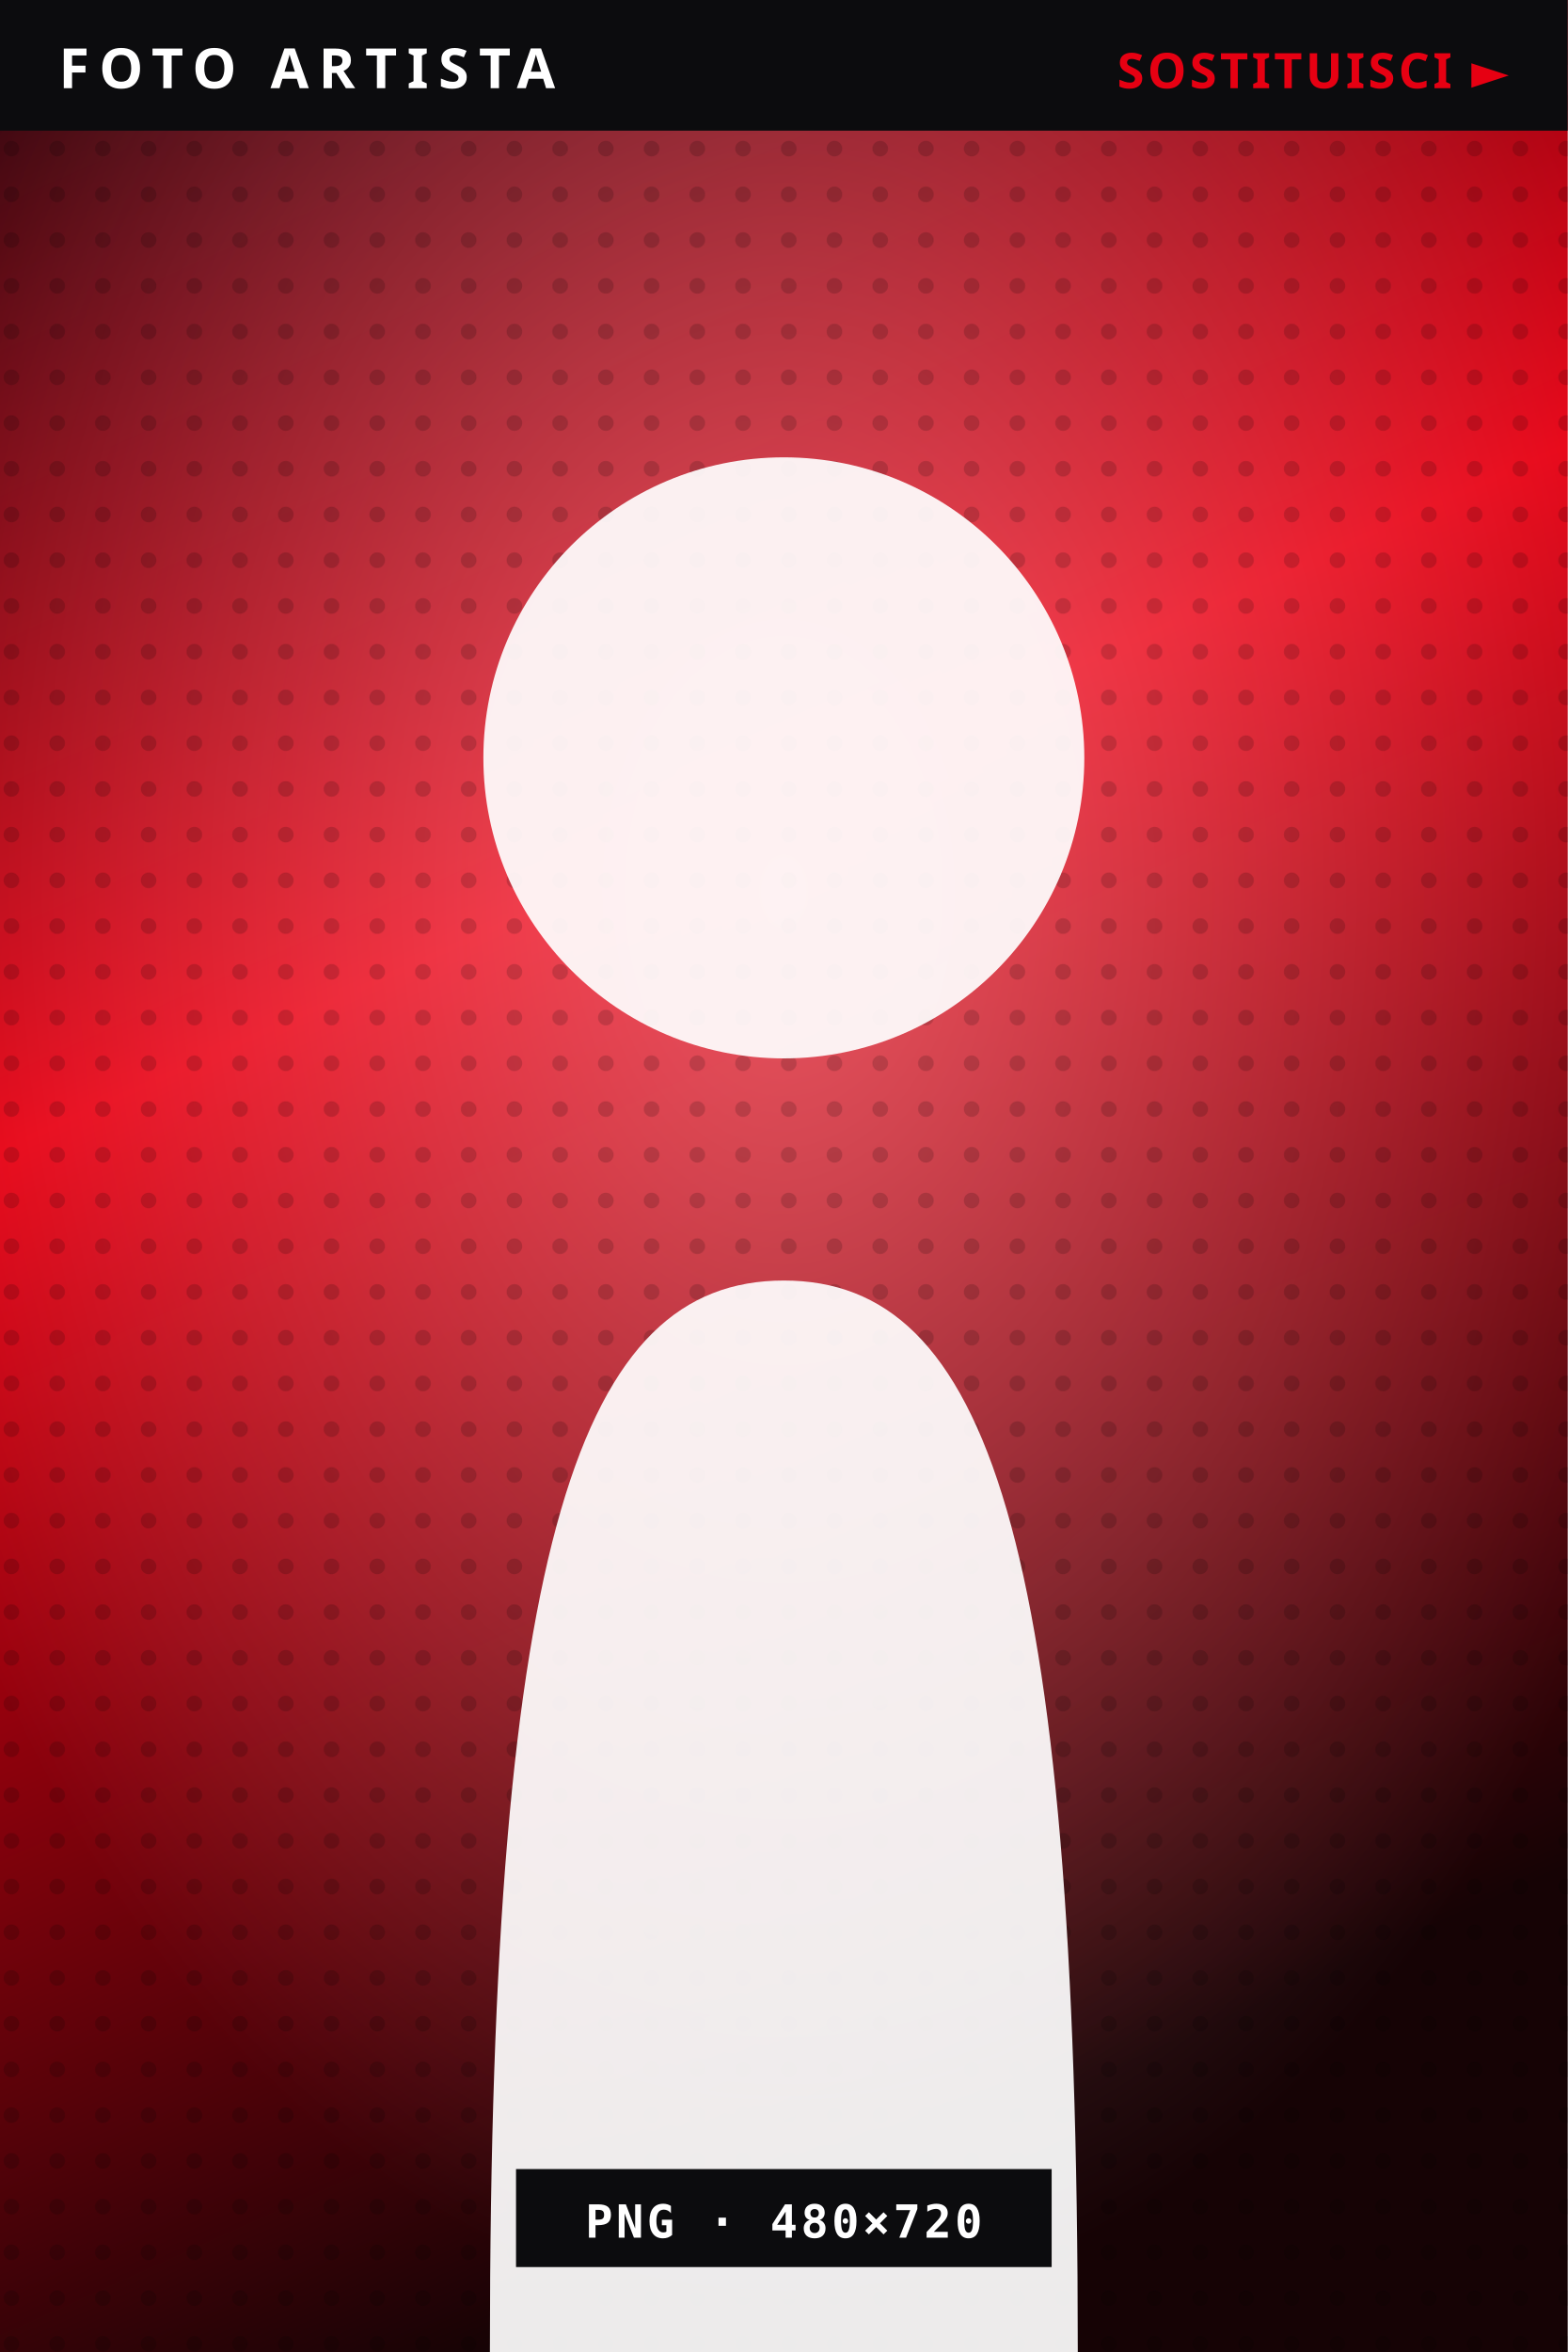
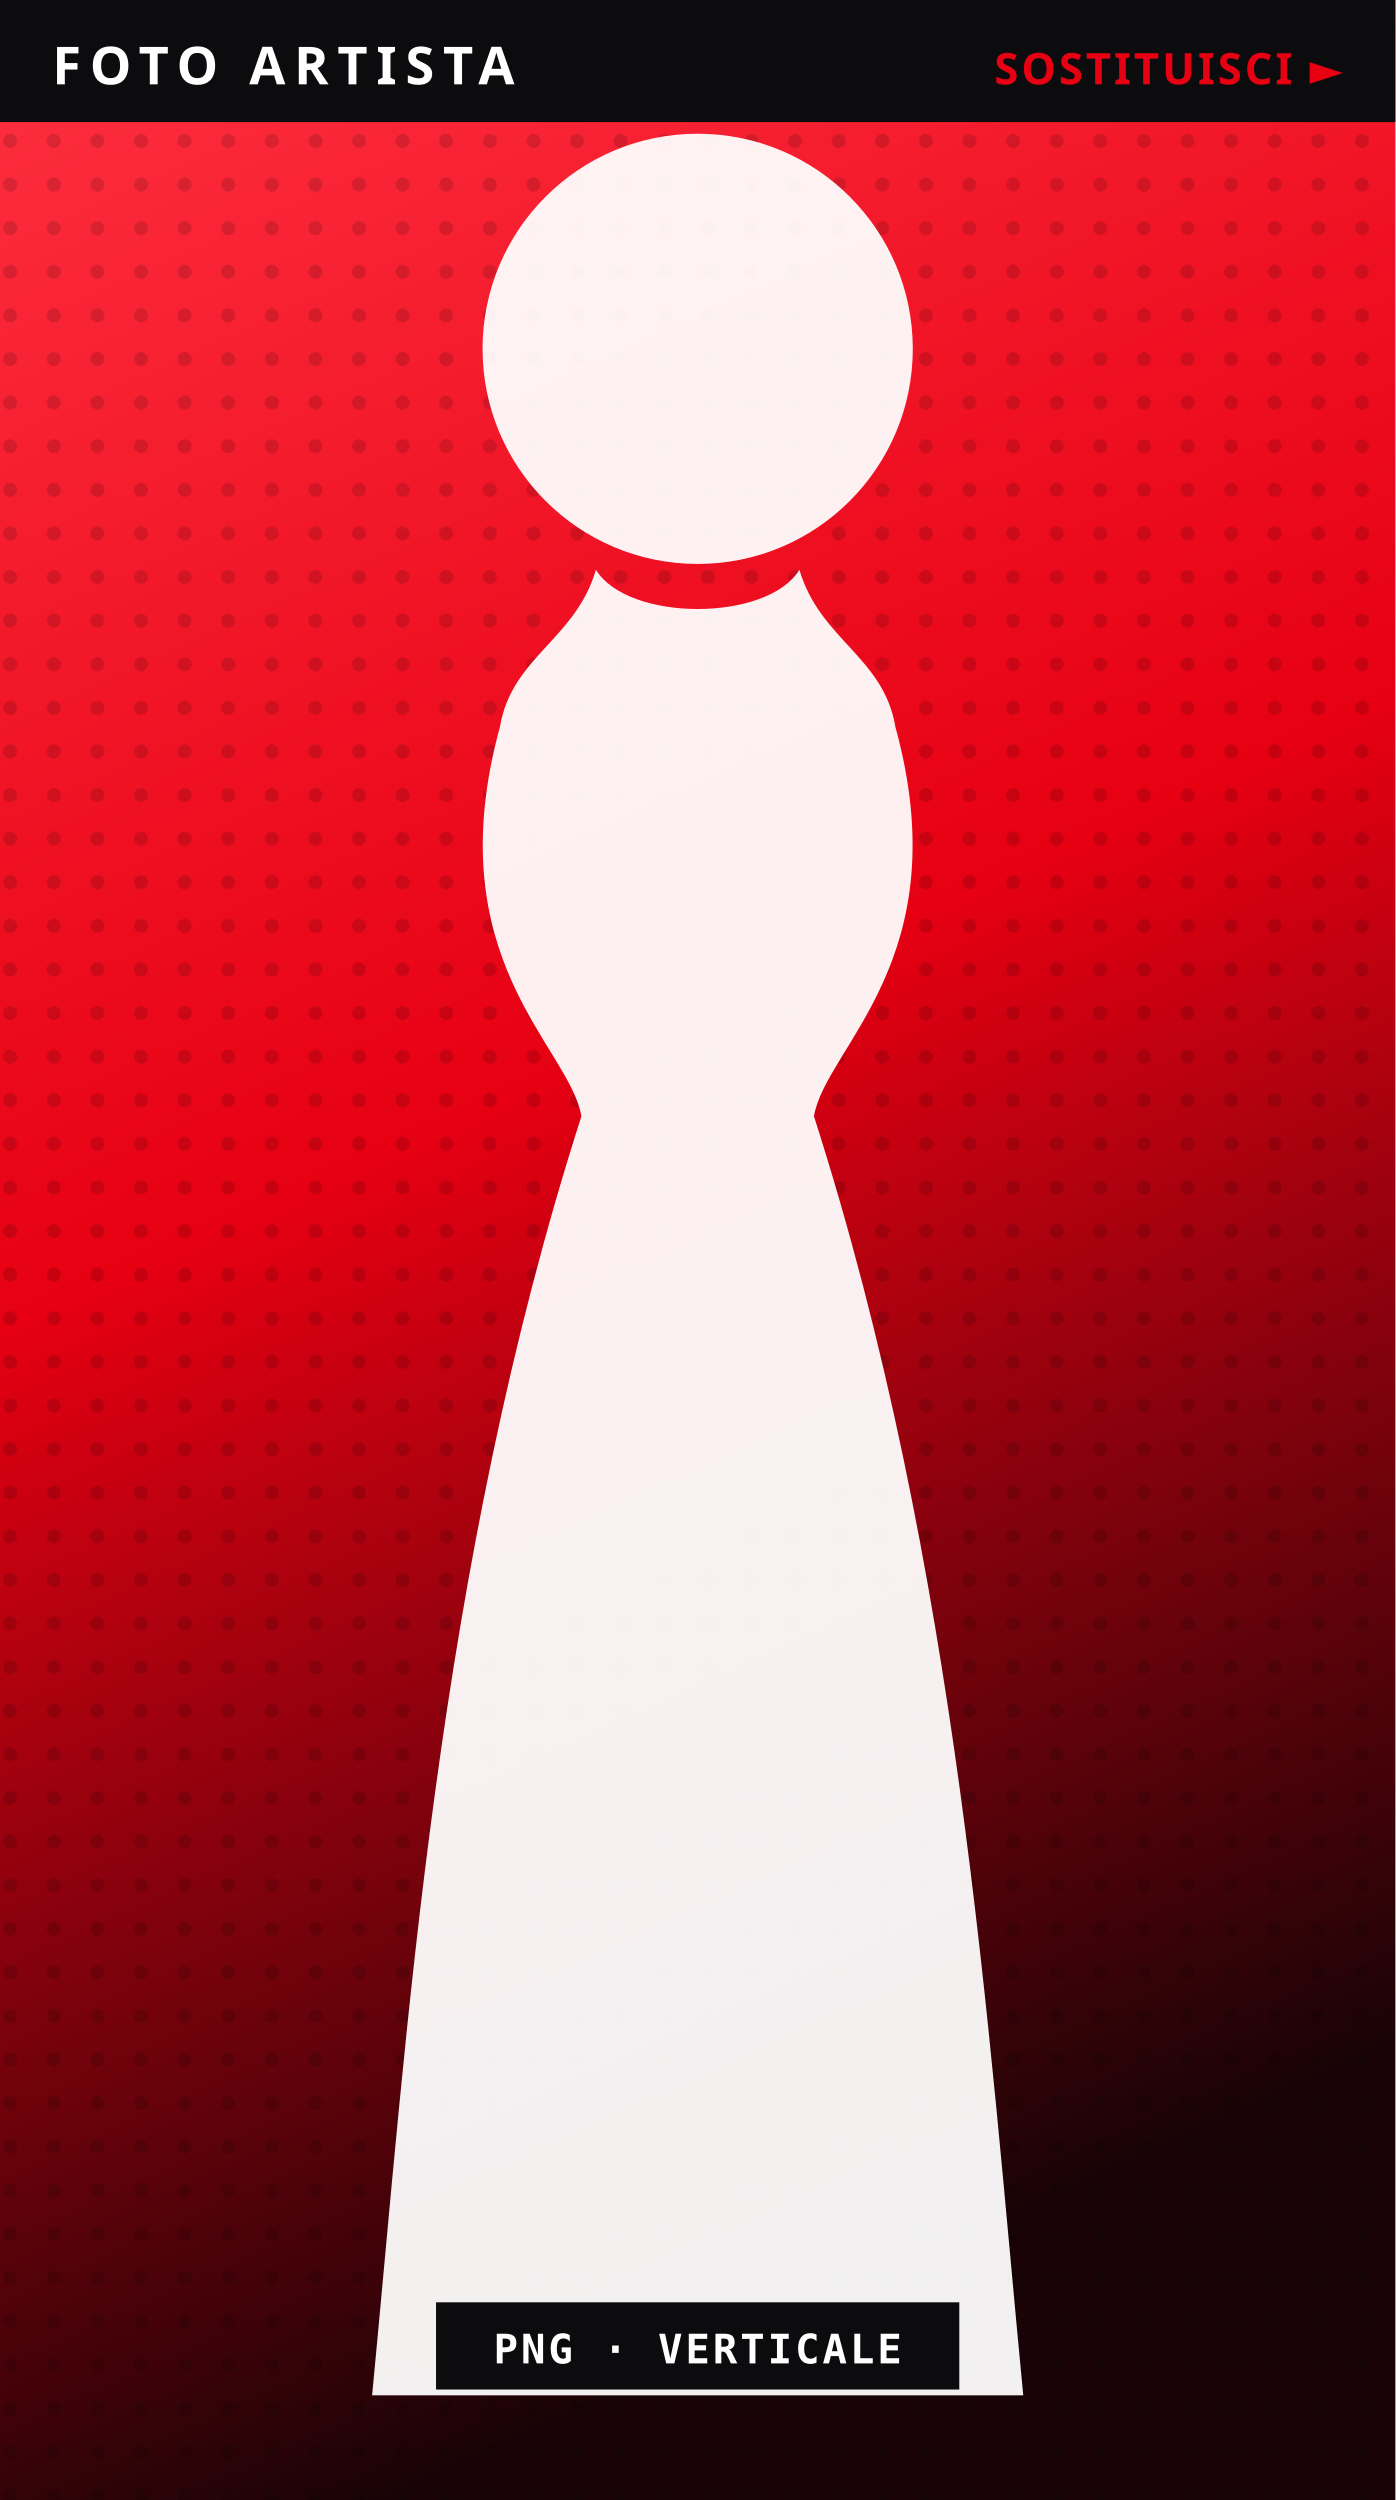
- <svg xmlns="http://www.w3.org/2000/svg" viewBox="0 0 480 720" font-family="'Arial Narrow',Impact,sans-serif">
+ <svg xmlns="http://www.w3.org/2000/svg" viewBox="0 0 480 860" font-family="'Arial Narrow',Impact,sans-serif">
  <defs>
-     <linearGradient id="bgp" x1="0" y1="0" x2="0.3" y2="1">
-       <stop offset="0%" stop-color="#2a0810" />
-       <stop offset="45%" stop-color="#e60012" />
-       <stop offset="100%" stop-color="#160305" />
+     <linearGradient id="bgp" x1="0" y1="0" x2="0.25" y2="1">
+       <stop offset="0%" stop-color="#ff3142" />
+       <stop offset="50%" stop-color="#e60012" />
+       <stop offset="100%" stop-color="#1a0306" />
    </linearGradient>
-     <radialGradient id="spot" cx="0.5" cy="0.38" r="0.6">
-       <stop offset="0%" stop-color="#ff9aa3" stop-opacity="0.55" />
-       <stop offset="100%" stop-color="#ff9aa3" stop-opacity="0" />
-     </radialGradient>
-     <pattern id="ht" width="14" height="14" patternUnits="userSpaceOnUse">
-       <circle cx="3.5" cy="3.5" r="2.4" fill="#000" opacity="0.16" />
+     <pattern id="ht" width="15" height="15" patternUnits="userSpaceOnUse">
+       <circle cx="3.5" cy="3.5" r="2.4" fill="#000" opacity="0.14" />
    </pattern>
  </defs>
-   <rect width="480" height="720" fill="url(#bgp)" />
-   <rect width="480" height="720" fill="url(#spot)" />
-   <rect width="480" height="720" fill="url(#ht)" />
-   <g fill="#fff" opacity="0.92">
-     <circle cx="240" cy="232" r="92" />
-     <path d="M150 720 C150 470 178 392 240 392 C302 392 330 470 330 720 Z" />
+   <rect width="480" height="860" fill="url(#bgp)" />
+   <rect width="480" height="860" fill="url(#ht)" />
+   <g fill="#fff" opacity="0.94">
+     <circle cx="240" cy="120" r="74" />
+     <path d="M205 196              C198 220 176 226 172 250              C150 330 196 360 200 384              C150 540 140 700 128 824              L352 824              C340 700 330 540 280 384              C284 360 330 330 308 250              C304 226 282 220 275 196              C264 214 216 214 205 196 Z" />
  </g>
  <g>
-     <rect x="0" y="0" width="480" height="40" fill="#0c0c0e" />
-     <text x="18" y="27" fill="#fff" font-size="17" font-weight="bold" letter-spacing="3">FOTO ARTISTA</text>
-     <text x="462" y="27" fill="#e60012" font-size="15" font-weight="bold" letter-spacing="1" text-anchor="end">SOSTITUISCI ►</text>
+     <rect x="0" y="0" width="480" height="42" fill="#0c0c0e" />
+     <text x="18" y="29" fill="#fff" font-size="18" font-weight="bold" letter-spacing="3">FOTO ARTISTA</text>
+     <text x="462" y="29" fill="#e60012" font-size="15" font-weight="bold" letter-spacing="1" text-anchor="end">SOSTITUISCI ►</text>
  </g>
  <g>
-     <rect x="158" y="664" width="164" height="30" fill="#0c0c0e" />
-     <text x="240" y="685" fill="#fff" font-size="14" font-weight="bold" text-anchor="middle" letter-spacing="1" font-family="monospace">PNG · 480×720</text>
+     <rect x="150" y="792" width="180" height="30" fill="#0c0c0e" />
+     <text x="240" y="813" fill="#fff" font-size="14" font-weight="bold" text-anchor="middle" letter-spacing="1" font-family="monospace">PNG · VERTICALE</text>
  </g>
</svg>
